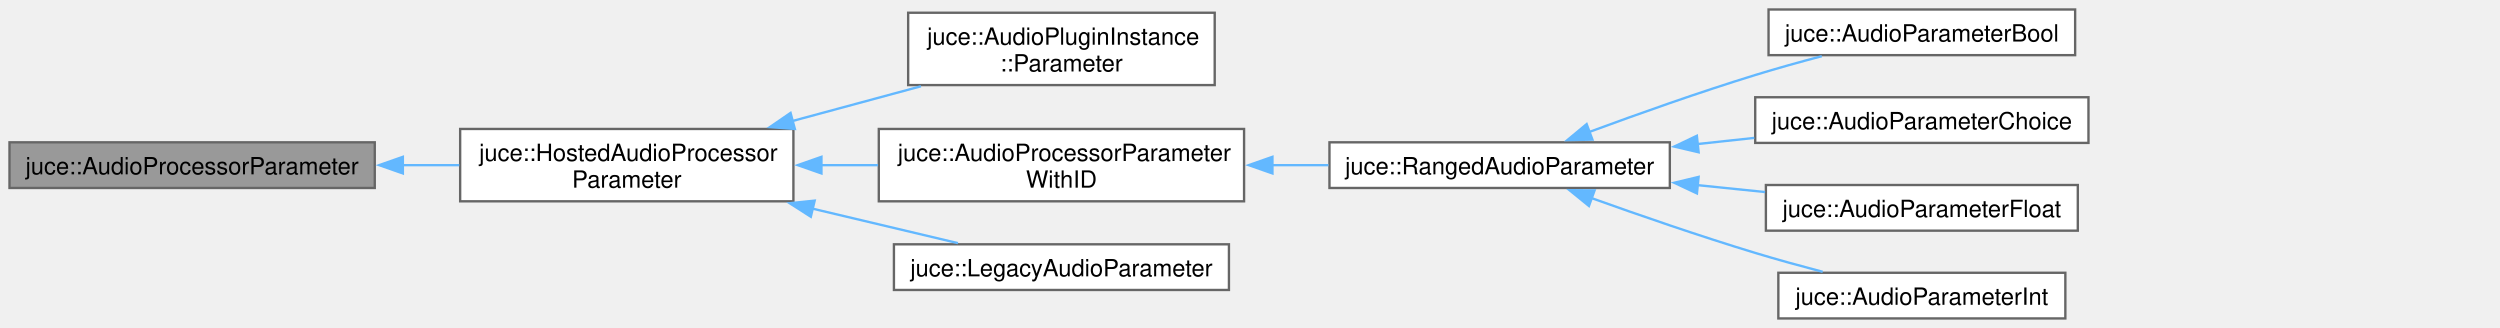
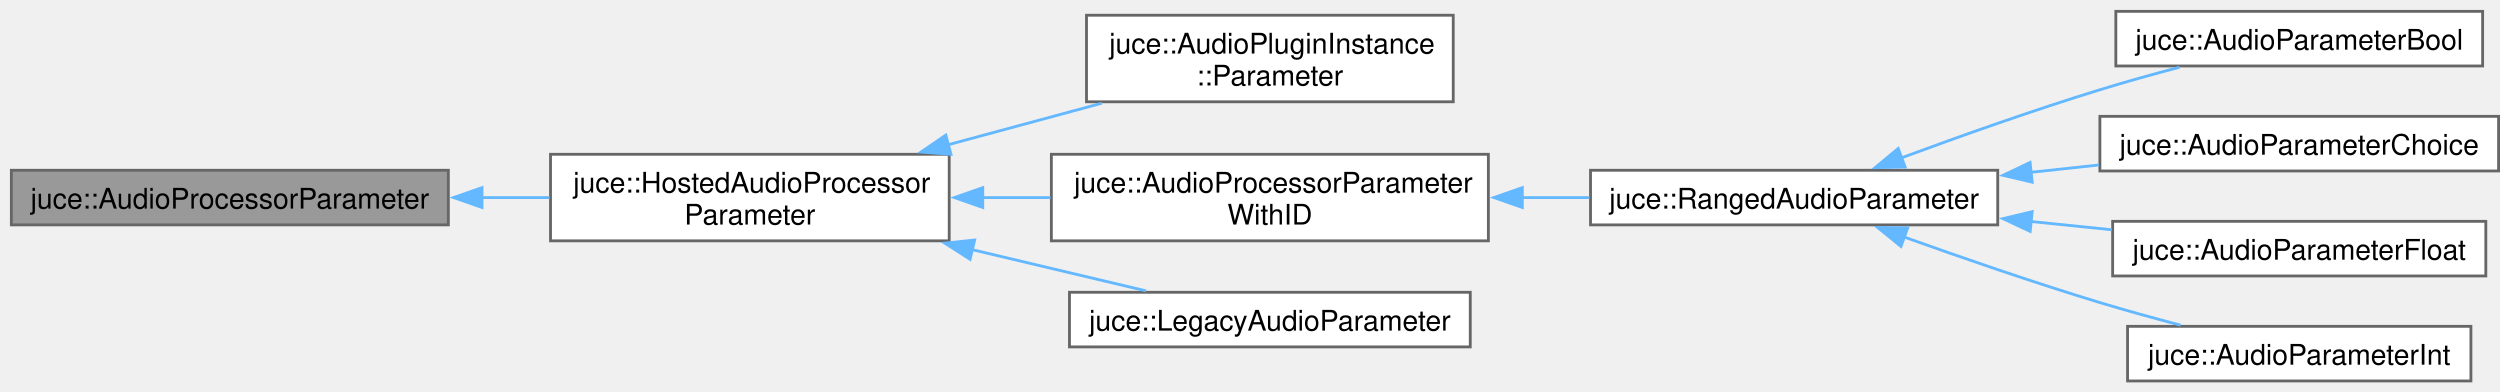
- <svg xmlns="http://www.w3.org/2000/svg" xmlns:xlink="http://www.w3.org/1999/xlink" width="1054pt" height="138pt" viewBox="0.00 0.00 1054.00 138.00">
+ <svg xmlns="http://www.w3.org/2000/svg" xmlns:xlink="http://www.w3.org/1999/xlink" viewBox="0.00 0.00 881.00 138.00">
  <g id="graph0" class="graph" transform="scale(1 1) rotate(0) translate(4 134.25)">
    <g id="Node000001" class="node">
      <g id="a_Node000001">
        <a xlink:title="An abstract base class for parameter objects that can be added to an AudioProcessor.">
          <polygon fill="#999999" stroke="#666666" points="154,-74.25 0,-74.25 0,-55 154,-55 154,-74.25" />
          <text xml:space="preserve" text-anchor="middle" x="77" y="-60.75" font-family="Helvetica,sans-Serif" font-size="10.00">juce::AudioProcessorParameter</text>
        </a>
      </g>
    </g>
    <g id="Node000002" class="node">
      <g id="a_Node000002">
        <a xlink:href="structjuce_1_1HostedAudioProcessorParameter.html" target="_top" xlink:title="A parameter with functions that are useful for plugin hosts.">
          <polygon fill="white" stroke="#666666" points="330.5,-79.88 190,-79.88 190,-49.38 330.5,-49.38 330.5,-79.88" />
          <text xml:space="preserve" text-anchor="start" x="198" y="-66.38" font-family="Helvetica,sans-Serif" font-size="10.00">juce::HostedAudioProcessor</text>
          <text xml:space="preserve" text-anchor="middle" x="260.25" y="-55.12" font-family="Helvetica,sans-Serif" font-size="10.00">Parameter</text>
        </a>
      </g>
    </g>
    <g id="edge1_Node000001_Node000002" class="edge">
      <g id="a_edge1_Node000001_Node000002">
        <a xlink:title=" ">
          <path fill="none" stroke="#63b8ff" d="M165.66,-64.62C173.71,-64.62 181.78,-64.62 189.63,-64.62" />
          <polygon fill="#63b8ff" stroke="#63b8ff" points="165.85,-61.13 155.85,-64.63 165.85,-68.13 165.85,-61.13" />
        </a>
      </g>
    </g>
    <g id="Node000003" class="node">
      <g id="a_Node000003">
        <a xlink:href="structjuce_1_1AudioPluginInstance_1_1Parameter.html" target="_top" xlink:title="Structure used to describe plugin parameters.">
          <polygon fill="white" stroke="#666666" points="508.12,-128.88 378.88,-128.88 378.88,-98.38 508.12,-98.38 508.12,-128.88" />
          <text xml:space="preserve" text-anchor="start" x="386.88" y="-115.38" font-family="Helvetica,sans-Serif" font-size="10.00">juce::AudioPluginInstance</text>
          <text xml:space="preserve" text-anchor="middle" x="443.5" y="-104.12" font-family="Helvetica,sans-Serif" font-size="10.00">::Parameter</text>
        </a>
      </g>
    </g>
    <g id="edge2_Node000002_Node000003" class="edge">
      <g id="a_edge2_Node000002_Node000003">
        <a xlink:title=" ">
          <path fill="none" stroke="#63b8ff" d="M330.04,-83.22C347.92,-88.06 367,-93.21 384.27,-97.88" />
          <polygon fill="#63b8ff" stroke="#63b8ff" points="331.12,-79.89 320.56,-80.66 329.3,-86.65 331.12,-79.89" />
        </a>
      </g>
    </g>
    <g id="Node000004" class="node">
      <g id="a_Node000004">
        <a xlink:href="classjuce_1_1AudioProcessorParameterWithID.html" target="_top" xlink:title="This abstract base class is used by some AudioProcessorParameter helper classes.">
          <polygon fill="white" stroke="#666666" points="520.5,-79.88 366.5,-79.88 366.5,-49.38 520.5,-49.38 520.5,-79.88" />
          <text xml:space="preserve" text-anchor="start" x="374.5" y="-66.38" font-family="Helvetica,sans-Serif" font-size="10.00">juce::AudioProcessorParameter</text>
          <text xml:space="preserve" text-anchor="middle" x="443.5" y="-55.12" font-family="Helvetica,sans-Serif" font-size="10.00">WithID</text>
        </a>
      </g>
    </g>
    <g id="edge3_Node000002_Node000004" class="edge">
      <g id="a_edge3_Node000002_Node000004">
        <a xlink:title=" ">
          <path fill="none" stroke="#63b8ff" d="M342.06,-64.62C350.08,-64.62 358.21,-64.62 366.19,-64.62" />
          <polygon fill="#63b8ff" stroke="#63b8ff" points="342.32,-61.13 332.32,-64.63 342.32,-68.13 342.32,-61.13" />
        </a>
      </g>
    </g>
    <g id="Node000011" class="node">
      <g id="a_Node000011">
        <a xlink:href="classjuce_1_1LegacyAudioParameter.html" target="_top" xlink:title=" ">
          <polygon fill="white" stroke="#666666" points="514.12,-31.25 372.88,-31.25 372.88,-12 514.12,-12 514.12,-31.25" />
          <text xml:space="preserve" text-anchor="middle" x="443.5" y="-17.75" font-family="Helvetica,sans-Serif" font-size="10.00">juce::LegacyAudioParameter</text>
        </a>
      </g>
    </g>
    <g id="edge10_Node000002_Node000011" class="edge">
      <g id="a_edge10_Node000002_Node000011">
        <a xlink:title=" ">
          <path fill="none" stroke="#63b8ff" d="M338.65,-46.26C359.63,-41.28 381.58,-36.08 399.87,-31.74" />
          <polygon fill="#63b8ff" stroke="#63b8ff" points="337.85,-42.86 328.93,-48.57 339.47,-49.67 337.85,-42.86" />
        </a>
      </g>
    </g>
    <g id="Node000005" class="node">
      <g id="a_Node000005">
        <a xlink:href="classjuce_1_1RangedAudioParameter.html" target="_top" xlink:title="This abstract base class is used by some AudioProcessorParameter helper classes.">
          <polygon fill="white" stroke="#666666" points="700,-74.25 556.5,-74.25 556.5,-55 700,-55 700,-74.25" />
          <text xml:space="preserve" text-anchor="middle" x="628.25" y="-60.75" font-family="Helvetica,sans-Serif" font-size="10.00">juce::RangedAudioParameter</text>
        </a>
      </g>
    </g>
    <g id="edge4_Node000004_Node000005" class="edge">
      <g id="a_edge4_Node000004_Node000005">
        <a xlink:title=" ">
          <path fill="none" stroke="#63b8ff" d="M532.2,-64.62C540.21,-64.62 548.24,-64.62 556.07,-64.62" />
          <polygon fill="#63b8ff" stroke="#63b8ff" points="532.46,-61.13 522.46,-64.63 532.46,-68.13 532.46,-61.13" />
        </a>
      </g>
    </g>
    <g id="Node000006" class="node">
      <g id="a_Node000006">
        <a xlink:href="classjuce_1_1AudioParameterBool.html" target="_top" xlink:title="Provides a class of AudioProcessorParameter that can be used as a boolean value.">
          <polygon fill="white" stroke="#666666" points="870.88,-130.25 741.62,-130.25 741.62,-111 870.88,-111 870.88,-130.25" />
          <text xml:space="preserve" text-anchor="middle" x="806.25" y="-116.75" font-family="Helvetica,sans-Serif" font-size="10.00">juce::AudioParameterBool</text>
        </a>
      </g>
    </g>
    <g id="edge5_Node000005_Node000006" class="edge">
      <g id="a_edge5_Node000005_Node000006">
        <a xlink:title=" ">
          <path fill="none" stroke="#63b8ff" d="M666.1,-78.64C686.54,-86.19 712.52,-95.41 736,-102.62 745.02,-105.4 754.79,-108.11 764.07,-110.56" />
          <polygon fill="#63b8ff" stroke="#63b8ff" points="667.37,-75.38 656.78,-75.17 664.93,-81.94 667.37,-75.38" />
        </a>
      </g>
    </g>
    <g id="Node000007" class="node">
      <g id="a_Node000007">
        <a xlink:href="classjuce_1_1AudioParameterChoice.html" target="_top" xlink:title="Provides a class of AudioProcessorParameter that can be used to select an indexed,...">
          <polygon fill="white" stroke="#666666" points="876.5,-93.25 736,-93.25 736,-74 876.5,-74 876.5,-93.25" />
          <text xml:space="preserve" text-anchor="middle" x="806.25" y="-79.75" font-family="Helvetica,sans-Serif" font-size="10.00">juce::AudioParameterChoice</text>
        </a>
      </g>
    </g>
    <g id="edge6_Node000005_Node000007" class="edge">
      <g id="a_edge6_Node000005_Node000007">
        <a xlink:title=" ">
          <path fill="none" stroke="#63b8ff" d="M711.61,-73.52C719.64,-74.38 727.73,-75.26 735.62,-76.11" />
          <polygon fill="#63b8ff" stroke="#63b8ff" points="712.15,-70.05 701.83,-72.46 711.4,-77.01 712.15,-70.05" />
        </a>
      </g>
    </g>
    <g id="Node000008" class="node">
      <g id="a_Node000008">
        <a xlink:href="classjuce_1_1AudioParameterFloat.html" target="_top" xlink:title="A subclass of AudioProcessorParameter that provides an easy way to create a parameter which maps onto...">
          <polygon fill="white" stroke="#666666" points="872,-56.25 740.5,-56.25 740.5,-37 872,-37 872,-56.25" />
          <text xml:space="preserve" text-anchor="middle" x="806.25" y="-42.75" font-family="Helvetica,sans-Serif" font-size="10.00">juce::AudioParameterFloat</text>
        </a>
      </g>
    </g>
    <g id="edge7_Node000005_Node000008" class="edge">
      <g id="a_edge7_Node000005_Node000008">
        <a xlink:title=" ">
          <path fill="none" stroke="#63b8ff" d="M711.53,-56.21C721.14,-55.23 730.83,-54.24 740.16,-53.28" />
          <polygon fill="#63b8ff" stroke="#63b8ff" points="711.43,-52.7 701.83,-57.2 712.14,-59.67 711.43,-52.7" />
        </a>
      </g>
    </g>
    <g id="Node000010" class="node">
      <g id="a_Node000010">
        <a xlink:href="classjuce_1_1AudioParameterInt.html" target="_top" xlink:title="Provides a class of AudioProcessorParameter that can be used as an integer value with a given range.">
          <polygon fill="white" stroke="#666666" points="866.75,-19.25 745.75,-19.25 745.75,0 866.75,0 866.75,-19.25" />
          <text xml:space="preserve" text-anchor="middle" x="806.25" y="-5.75" font-family="Helvetica,sans-Serif" font-size="10.00">juce::AudioParameterInt</text>
        </a>
      </g>
    </g>
    <g id="edge9_Node000005_Node000010" class="edge">
      <g id="a_edge9_Node000005_Node000010">
        <a xlink:title=" ">
          <path fill="none" stroke="#63b8ff" d="M666.96,-50.74C687.29,-43.46 712.87,-34.63 736,-27.62 745.15,-24.85 755.07,-22.12 764.45,-19.65" />
          <polygon fill="#63b8ff" stroke="#63b8ff" points="665.9,-47.4 657.68,-54.08 668.28,-53.98 665.9,-47.4" />
        </a>
      </g>
    </g>
  </g>
</svg>
